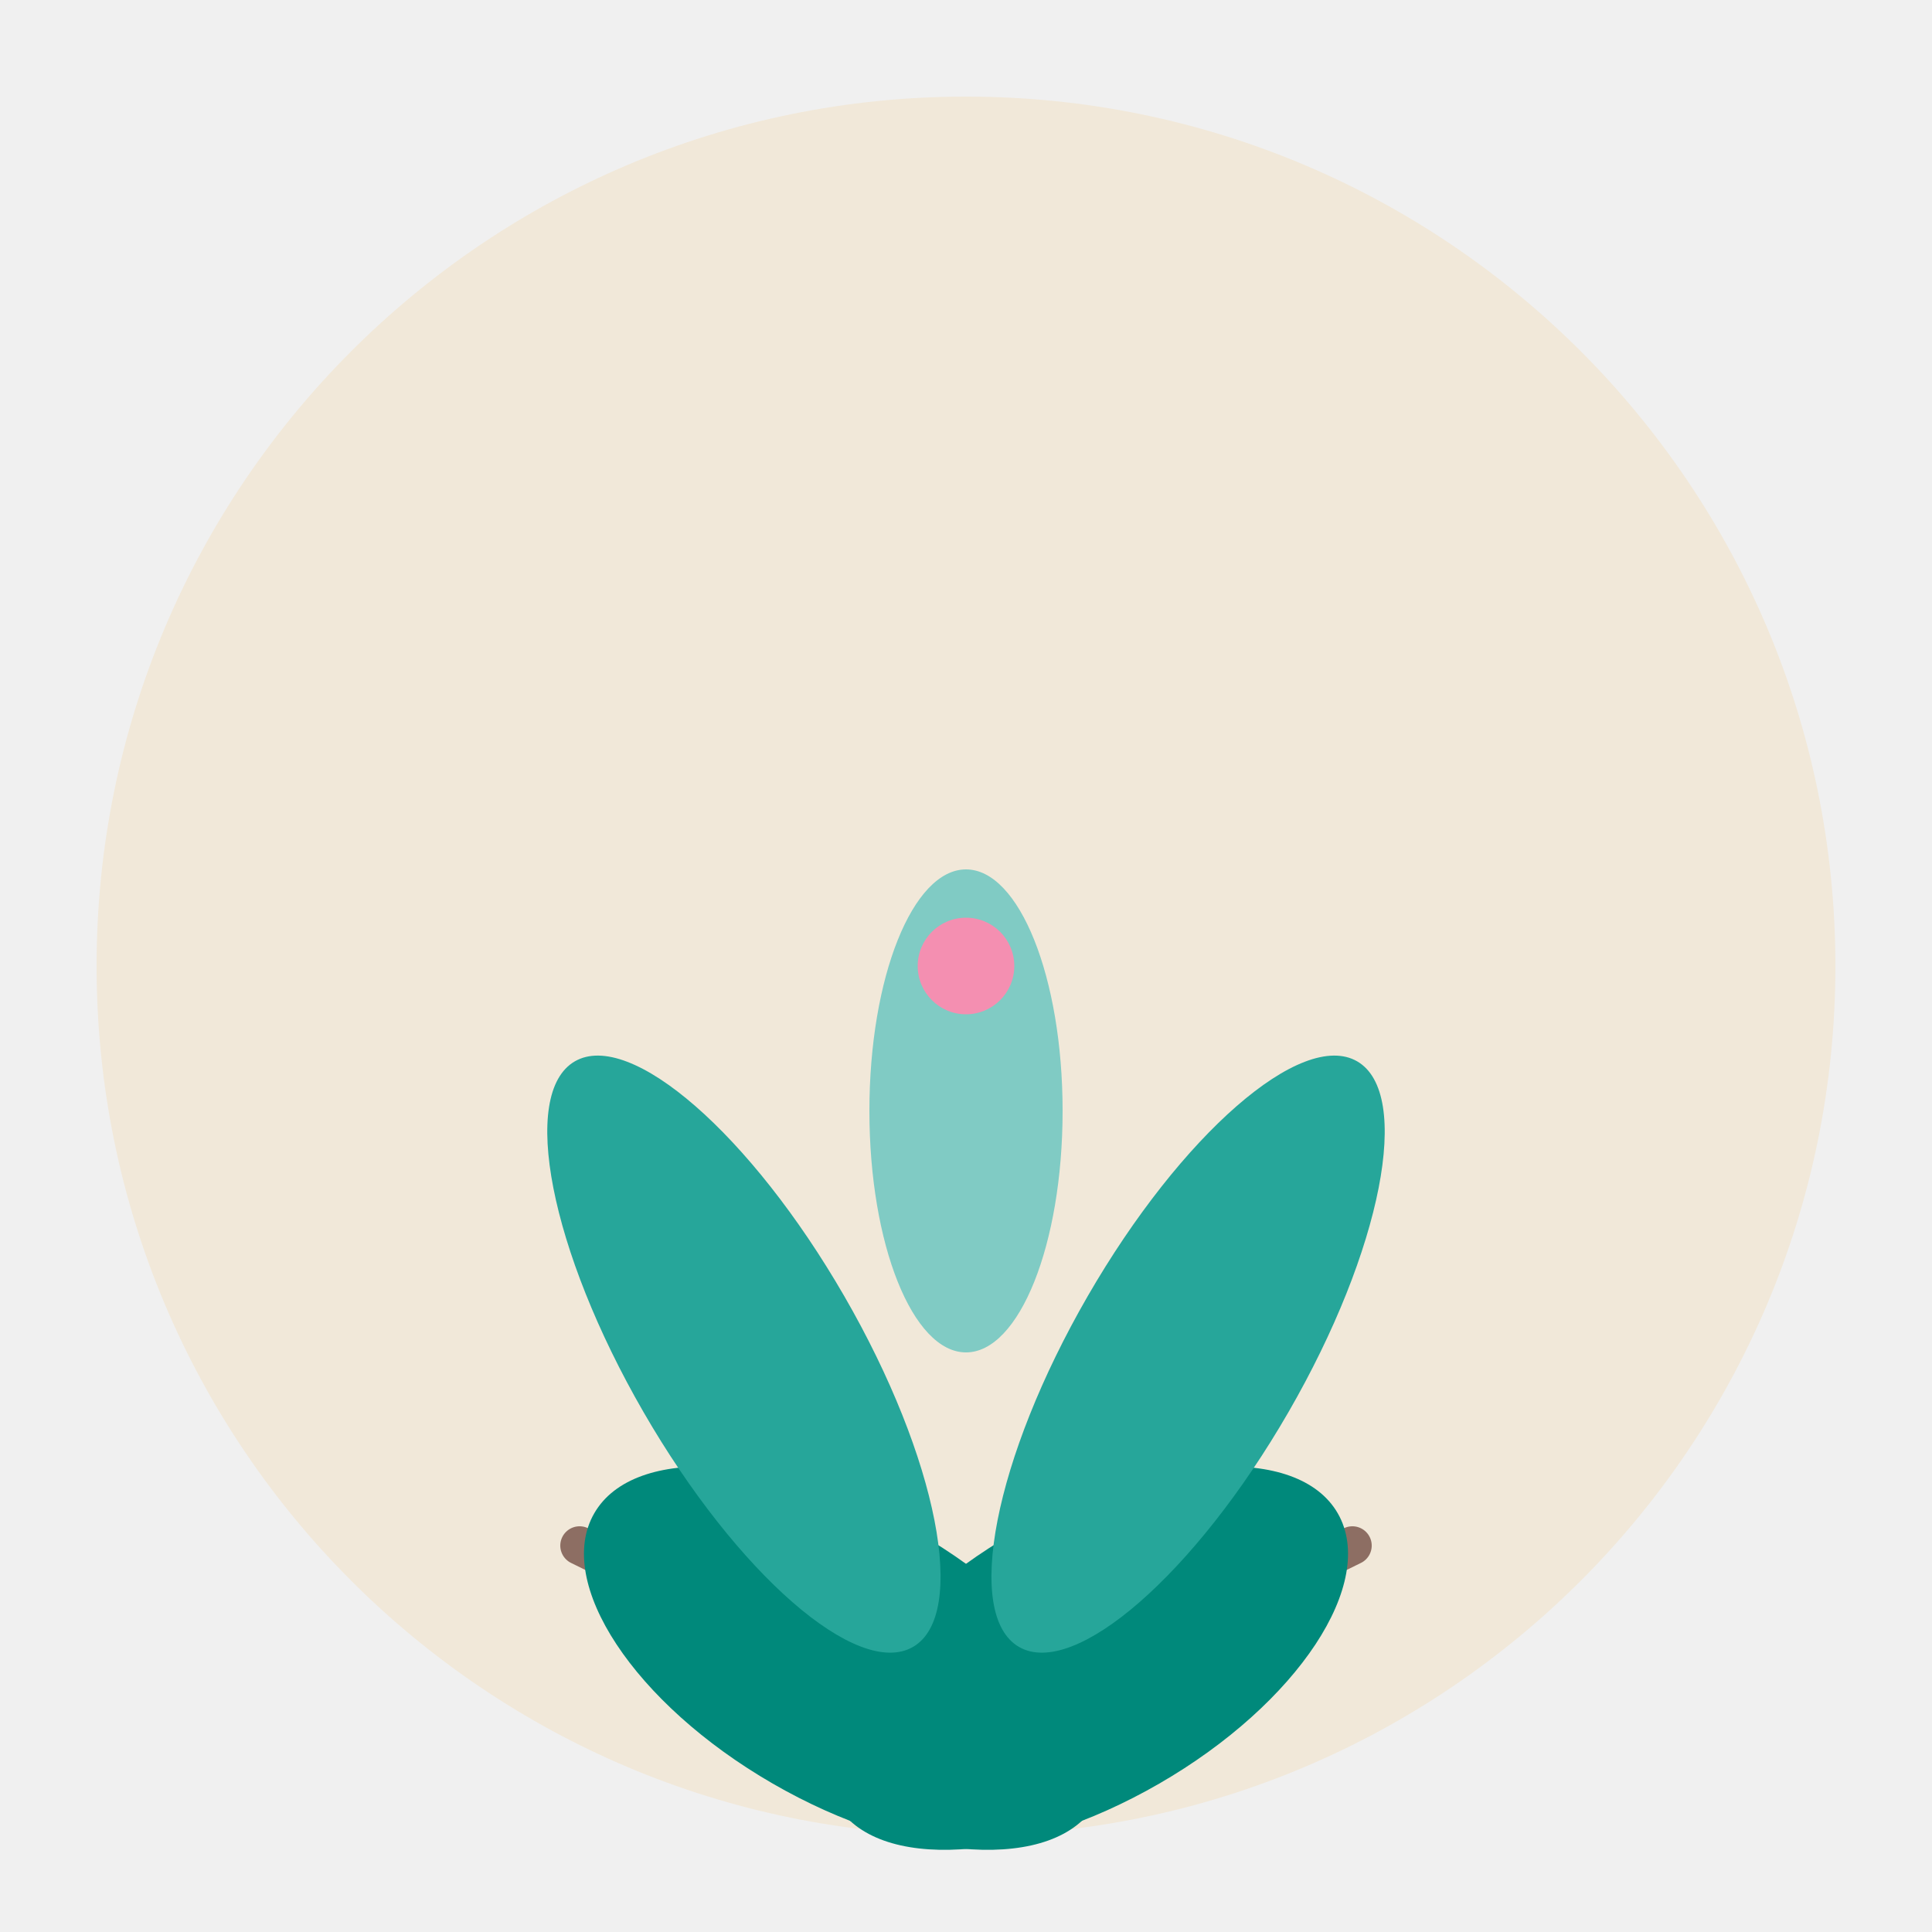
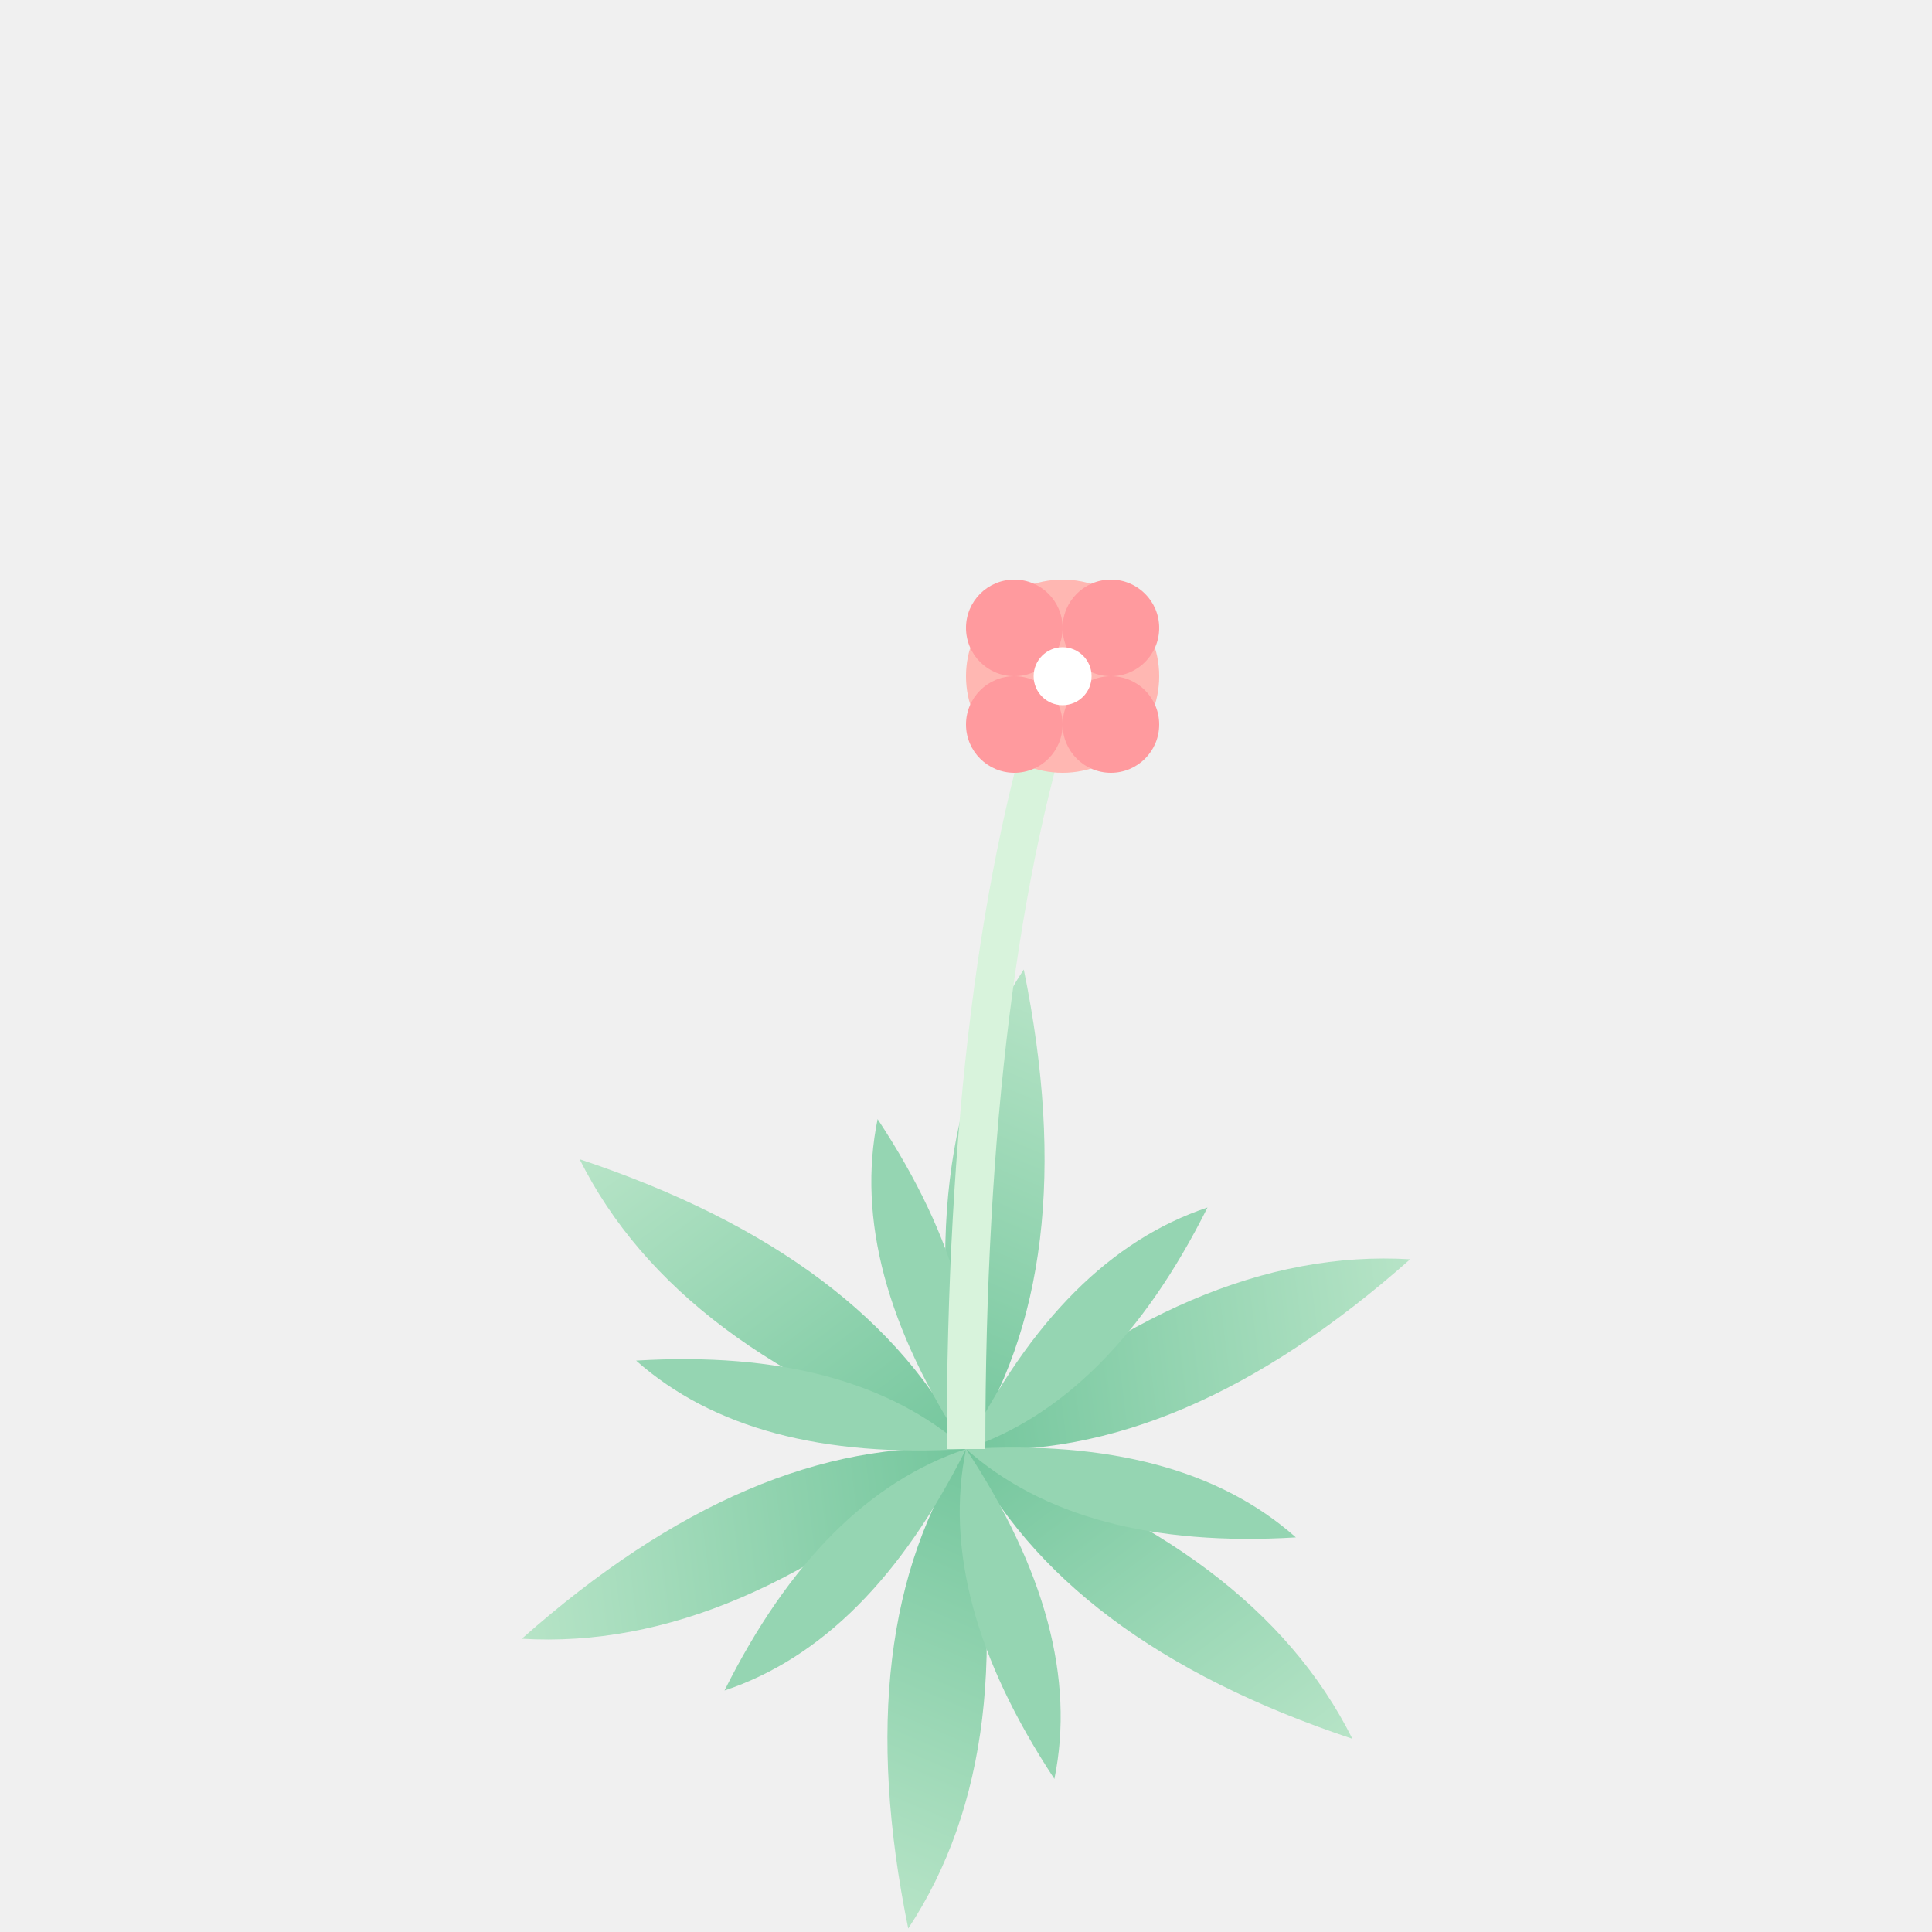
- <svg xmlns="http://www.w3.org/2000/svg" width="200" height="200" viewBox="0 0 200 200">
-   <circle cx="100" cy="100" r="90" fill="#F1E8D9" />
-   <path d="M60 160 Q100 180 140 160" stroke="#8D6E63" stroke-width="4" fill="none" stroke-linecap="round" />
+ <svg xmlns="http://www.w3.org/2000/svg" viewBox="0 0 200 200">
+   <defs>
+     <linearGradient id="leafGrad" x1="0%" y1="0%" x2="100%" y2="100%">
+       <stop offset="0%" style="stop-color:#b7e4c7;stop-opacity:1" />
+       <stop offset="100%" style="stop-color:#74c69d;stop-opacity:1" />
+     </linearGradient>
+   </defs>
  <g transform="translate(100, 150)">
-     <ellipse cx="-25" cy="0" rx="15" ry="30" transform="rotate(-60)" fill="#00897B" />
-     <ellipse cx="25" cy="0" rx="15" ry="30" transform="rotate(60)" fill="#00897B" />
-     <ellipse cx="-15" cy="-20" rx="12" ry="35" transform="rotate(-30)" fill="#26A69A" />
-     <ellipse cx="15" cy="-20" rx="12" ry="35" transform="rotate(30)" fill="#26A69A" />
-     <ellipse cx="0" cy="-35" rx="10" ry="25" fill="#80CBC4" />
-     <circle cx="0" cy="-50" r="5" fill="#F48FB1" />
+     <path d="M0 0 Q-30 -10 -40 -30 Q-10 -20 0 0" fill="url(#leafGrad)" transform="rotate(0)" />
+     <path d="M0 0 Q-30 -10 -40 -30 Q-10 -20 0 0" fill="url(#leafGrad)" transform="rotate(60)" />
+     <path d="M0 0 Q-30 -10 -40 -30 Q-10 -20 0 0" fill="url(#leafGrad)" transform="rotate(120)" />
+     <path d="M0 0 Q-30 -10 -40 -30 Q-10 -20 0 0" fill="url(#leafGrad)" transform="rotate(180)" />
+     <path d="M0 0 Q-30 -10 -40 -30 Q-10 -20 0 0" fill="url(#leafGrad)" transform="rotate(240)" />
+     <path d="M0 0 Q-30 -10 -40 -30 Q-10 -20 0 0" fill="url(#leafGrad)" transform="rotate(300)" />
+     <path d="M0 0 Q-20 -10 -25 -25 Q-5 -15 0 0" fill="#95d5b2" transform="rotate(30)" />
+     <path d="M0 0 Q-20 -10 -25 -25 Q-5 -15 0 0" fill="#95d5b2" transform="rotate(90)" />
+     <path d="M0 0 Q-20 -10 -25 -25 Q-5 -15 0 0" fill="#95d5b2" transform="rotate(150)" />
+     <path d="M0 0 Q-20 -10 -25 -25 Q-5 -15 0 0" fill="#95d5b2" transform="rotate(210)" />
+     <path d="M0 0 Q-20 -10 -25 -25 Q-5 -15 0 0" fill="#95d5b2" transform="rotate(270)" />
+     <path d="M0 0 Q-20 -10 -25 -25 Q-5 -15 0 0" fill="#95d5b2" transform="rotate(330)" />
+   </g>
+   <path d="M100 150 Q100 100 110 70" stroke="#d8f3dc" stroke-width="4" fill="none" />
+   <g transform="translate(110, 70)">
+     <circle cx="0" cy="0" r="10" fill="#ffb7b2" />
+     <circle cx="-5" cy="-5" r="5" fill="#ff9a9e" />
+     <circle cx="5" cy="-5" r="5" fill="#ff9a9e" />
+     <circle cx="5" cy="5" r="5" fill="#ff9a9e" />
+     <circle cx="-5" cy="5" r="5" fill="#ff9a9e" />
+     <circle cx="0" cy="0" r="3" fill="#fff" />
  </g>
</svg>
